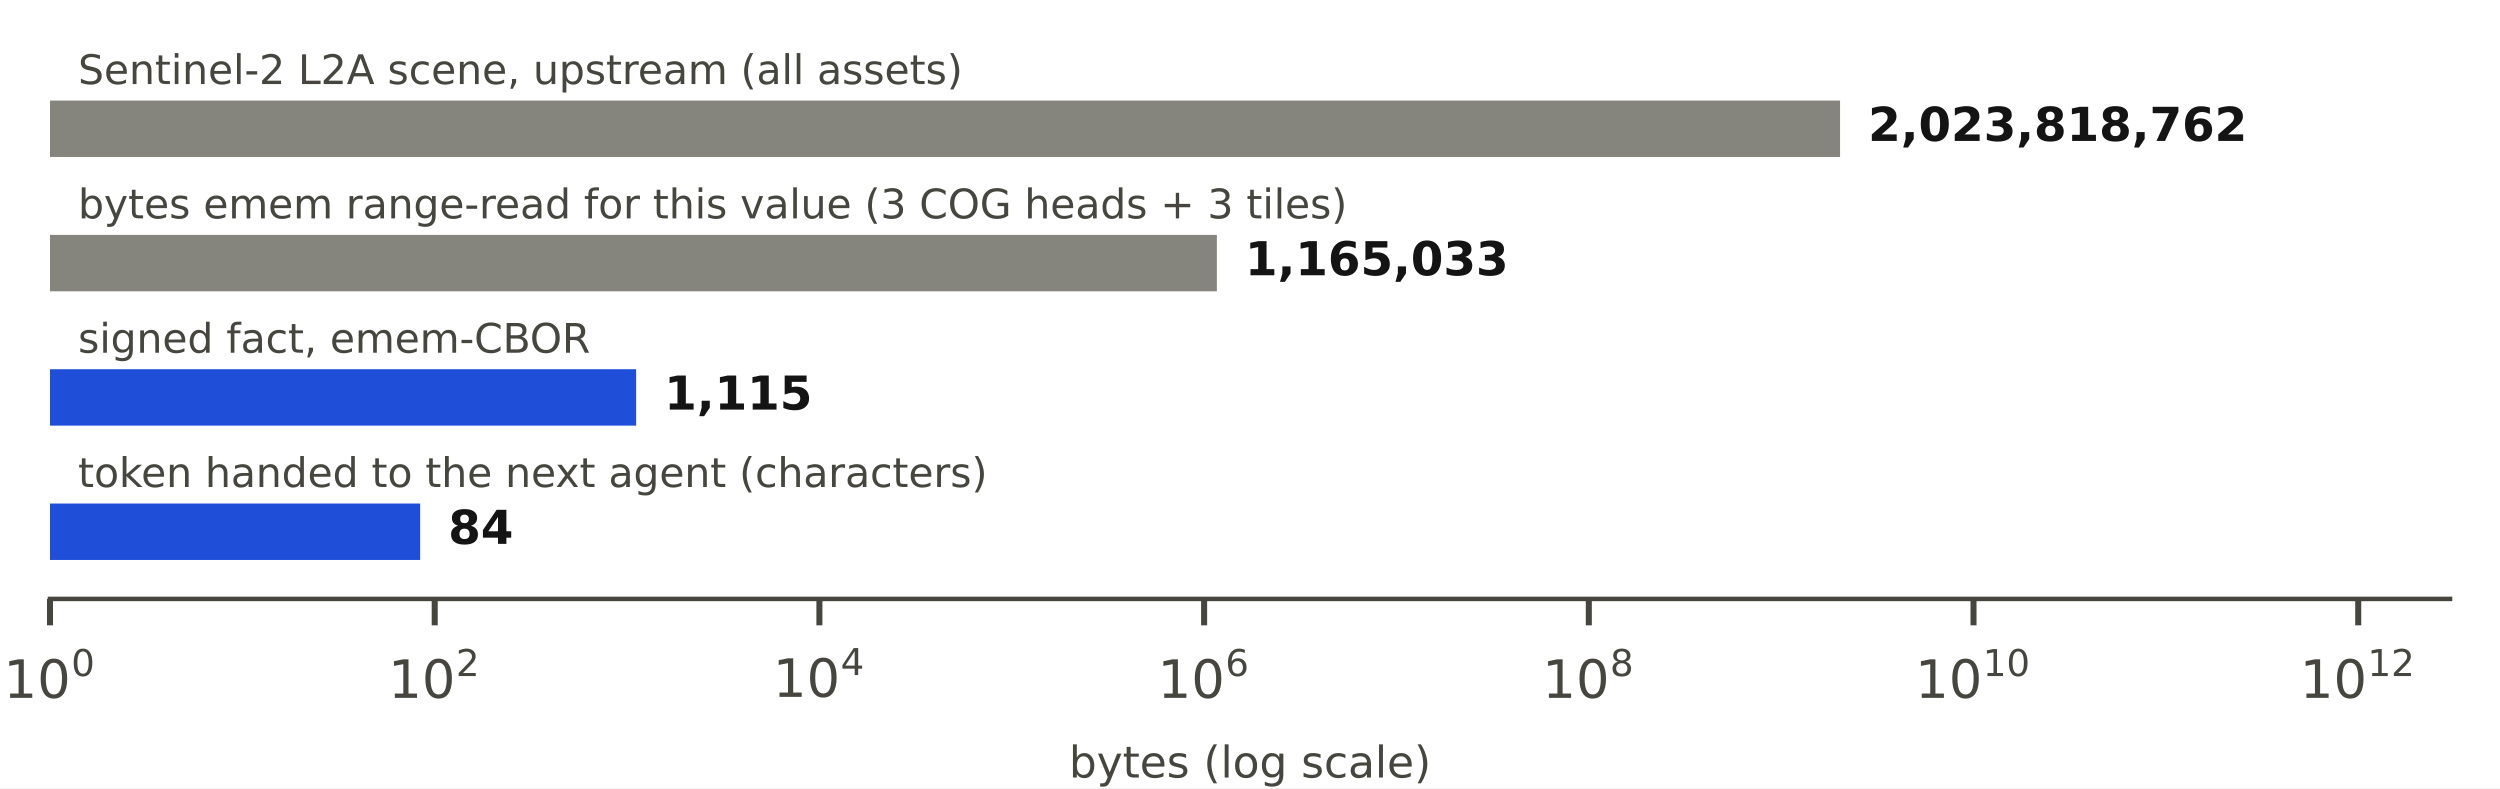
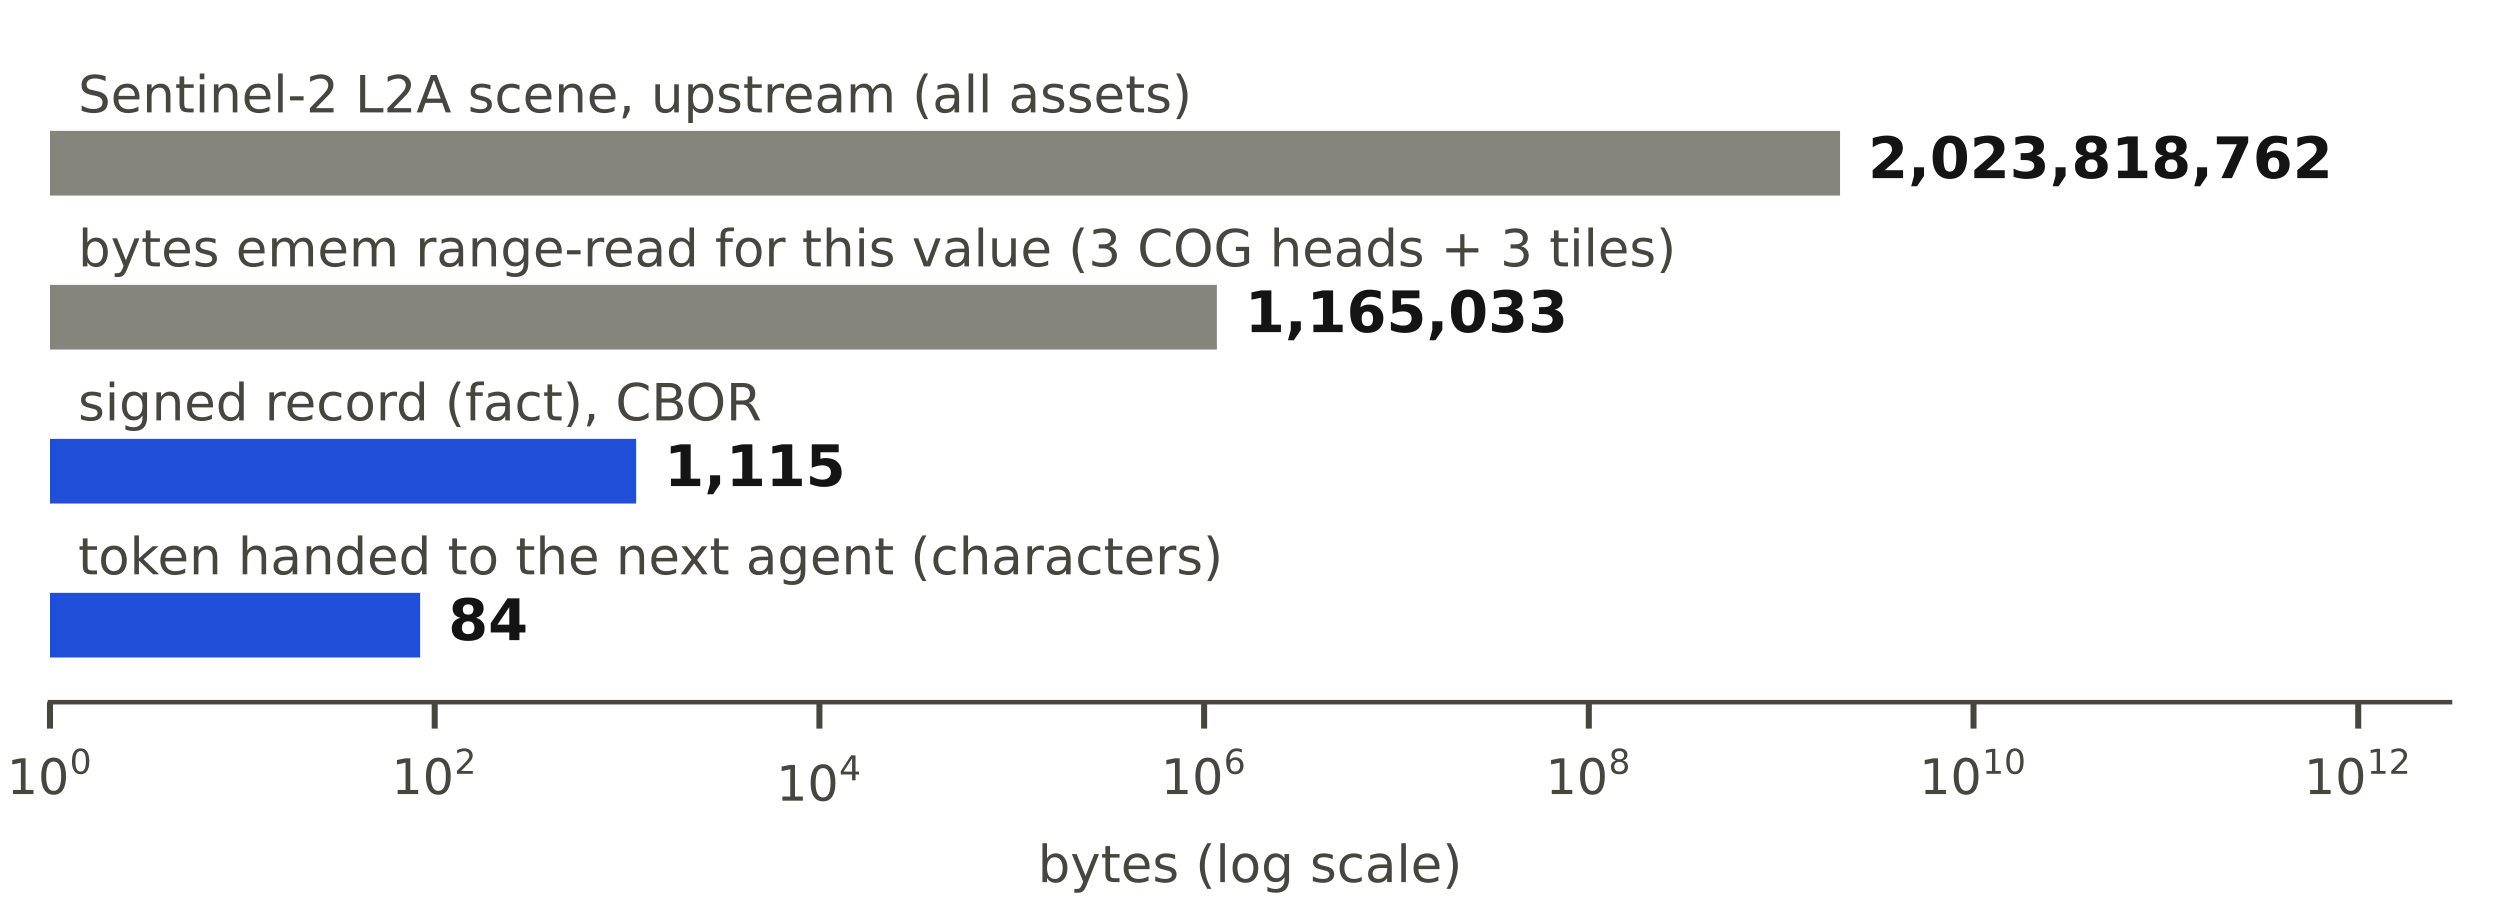
- <svg xmlns="http://www.w3.org/2000/svg" xmlns:xlink="http://www.w3.org/1999/xlink" width="331.2pt" height="104.4pt" viewBox="0 0 331.2 104.4" version="1.1">
+ <svg xmlns="http://www.w3.org/2000/svg" xmlns:xlink="http://www.w3.org/1999/xlink" width="331.2pt" height="122.4pt" viewBox="0 0 331.2 122.4" version="1.1">
  <defs>
    <style type="text/css">*{stroke-linejoin: round; stroke-linecap: butt}</style>
  </defs>
  <g id="figure_1">
    <g id="patch_1">
-       <path d="M 0 104.4  L 331.2 104.4  L 331.2 0  L 0 0  z " style="fill: #ffffff" />
+       <path d="M 0 122.4  L 331.2 122.4  L 331.2 0  L 0 0  z " style="fill: #ffffff" />
    </g>
    <g id="axes_1">
      <g id="patch_2">
-         <path d="M 6.624 79.344  L 324.576 79.344  L 324.576 1.044  L 6.624 1.044  z " style="fill: #ffffff" />
+         <path d="M 6.624 93.024  L 324.576 93.024  L 324.576 1.224  L 6.624 1.224  z " style="fill: #ffffff" />
      </g>
      <g id="patch_3">
-         <path d="M -25476.177 13.323  L 243.771 13.323  L 243.771 20.797  L -25476.177 20.797  z " clip-path="url(#pbbe398097e)" style="fill: #85857e" />
+         <path d="M -25476.177 17.34  L 243.771 17.34  L 243.771 25.908  L -25476.177 25.908  z " clip-path="url(#p5b248e591b)" style="fill: #85857e" />
      </g>
      <g id="patch_4">
-         <path d="M -25476.177 31.118  L 161.211 31.118  L 161.211 38.592  L -25476.177 38.592  z " clip-path="url(#pbbe398097e)" style="fill: #85857e" />
+         <path d="M -25476.177 37.74  L 161.211 37.74  L 161.211 46.308  L -25476.177 46.308  z " clip-path="url(#p5b248e591b)" style="fill: #85857e" />
      </g>
      <g id="patch_5">
-         <path d="M -25476.177 48.914  L 84.277 48.914  L 84.277 56.388  L -25476.177 56.388  z " clip-path="url(#pbbe398097e)" style="fill: #1f4fd8" />
+         <path d="M -25476.177 58.14  L 84.277 58.14  L 84.277 66.708  L -25476.177 66.708  z " clip-path="url(#p5b248e591b)" style="fill: #1f4fd8" />
      </g>
      <g id="patch_6">
-         <path d="M -25476.177 66.709  L 55.66 66.709  L 55.66 74.183  L -25476.177 74.183  z " clip-path="url(#pbbe398097e)" style="fill: #1f4fd8" />
+         <path d="M -25476.177 78.54  L 55.66 78.54  L 55.66 87.108  L -25476.177 87.108  z " clip-path="url(#p5b248e591b)" style="fill: #1f4fd8" />
      </g>
      <g id="matplotlib.axis_1">
        <g id="xtick_1">
          <g id="line2d_1">
            <defs>
-               <path id="ma1e7394674" d="M 0 0  L 0 3.5  " style="stroke: #46463f; stroke-width: 0.8" />
+               <path id="md220f959b7" d="M 0 0  L 0 3.5  " style="stroke: #46463f; stroke-width: 0.8" />
            </defs>
            <g>
-               <use xlink:href="#ma1e7394674" x="6.624" y="79.344" style="fill: #46463f; stroke: #46463f; stroke-width: 0.8" />
+               <use xlink:href="#md220f959b7" x="6.624" y="93.024" style="fill: #46463f; stroke: #46463f; stroke-width: 0.8" />
            </g>
          </g>
          <g id="text_1">
-             <g style="fill: #46463f" transform="translate(0.464 92.924)">
+             <g style="fill: #46463f" transform="translate(0.904 106.134)">
              <text>
-                 <tspan x="0" y="-0.467" style="font-size: 7px; font-family: 'DejaVu Sans'; fill: #46463f">1</tspan>
-                 <tspan x="4.454" y="-0.467" style="font-size: 7px; font-family: 'DejaVu Sans'; fill: #46463f">0</tspan>
-                 <tspan x="8.974" y="-3.358" style="font-size: 4.9px; font-family: 'DejaVu Sans'; fill: #46463f">0</tspan>
+                 <tspan x="0" y="-0.936" style="font-size: 6.5px; font-family: 'DejaVu Sans'; fill: #46463f">1</tspan>
+                 <tspan x="4.135" y="-0.936" style="font-size: 6.5px; font-family: 'DejaVu Sans'; fill: #46463f">0</tspan>
+                 <tspan x="8.333" y="-3.62" style="font-size: 4.55px; font-family: 'DejaVu Sans'; fill: #46463f">0</tspan>
              </text>
            </g>
          </g>
        </g>
        <g id="xtick_2">
          <g id="line2d_2">
            <g>
-               <use xlink:href="#ma1e7394674" x="57.59" y="79.344" style="fill: #46463f; stroke: #46463f; stroke-width: 0.8" />
+               <use xlink:href="#md220f959b7" x="57.59" y="93.024" style="fill: #46463f; stroke: #46463f; stroke-width: 0.8" />
            </g>
          </g>
          <g id="text_2">
-             <g style="fill: #46463f" transform="translate(51.4296 92.924)">
+             <g style="fill: #46463f" transform="translate(51.8696 106.134)">
              <text>
-                 <tspan x="0" y="-0.467" style="font-size: 7px; font-family: 'DejaVu Sans'; fill: #46463f">1</tspan>
-                 <tspan x="4.454" y="-0.467" style="font-size: 7px; font-family: 'DejaVu Sans'; fill: #46463f">0</tspan>
-                 <tspan x="8.974" y="-3.358" style="font-size: 4.9px; font-family: 'DejaVu Sans'; fill: #46463f">2</tspan>
+                 <tspan x="0" y="-0.936" style="font-size: 6.5px; font-family: 'DejaVu Sans'; fill: #46463f">1</tspan>
+                 <tspan x="4.135" y="-0.936" style="font-size: 6.5px; font-family: 'DejaVu Sans'; fill: #46463f">0</tspan>
+                 <tspan x="8.333" y="-3.62" style="font-size: 4.55px; font-family: 'DejaVu Sans'; fill: #46463f">2</tspan>
              </text>
            </g>
          </g>
        </g>
        <g id="xtick_3">
          <g id="line2d_3">
            <g>
-               <use xlink:href="#ma1e7394674" x="108.555" y="79.344" style="fill: #46463f; stroke: #46463f; stroke-width: 0.8" />
+               <use xlink:href="#md220f959b7" x="108.555" y="93.024" style="fill: #46463f; stroke: #46463f; stroke-width: 0.8" />
            </g>
          </g>
          <g id="text_3">
-             <g style="fill: #46463f" transform="translate(102.3952 92.854)">
+             <g style="fill: #46463f" transform="translate(102.8352 106.069)">
              <text>
-                 <tspan x="0" y="-0.532" style="font-size: 7px; font-family: 'DejaVu Sans'; fill: #46463f">1</tspan>
-                 <tspan x="4.454" y="-0.532" style="font-size: 7px; font-family: 'DejaVu Sans'; fill: #46463f">0</tspan>
-                 <tspan x="8.974" y="-3.423" style="font-size: 4.9px; font-family: 'DejaVu Sans'; fill: #46463f">4</tspan>
+                 <tspan x="0" y="-0.001" style="font-size: 6.5px; font-family: 'DejaVu Sans'; fill: #46463f">1</tspan>
+                 <tspan x="4.135" y="-0.001" style="font-size: 6.5px; font-family: 'DejaVu Sans'; fill: #46463f">0</tspan>
+                 <tspan x="8.333" y="-2.686" style="font-size: 4.55px; font-family: 'DejaVu Sans'; fill: #46463f">4</tspan>
              </text>
            </g>
          </g>
        </g>
        <g id="xtick_4">
          <g id="line2d_4">
            <g>
-               <use xlink:href="#ma1e7394674" x="159.521" y="79.344" style="fill: #46463f; stroke: #46463f; stroke-width: 0.8" />
+               <use xlink:href="#md220f959b7" x="159.521" y="93.024" style="fill: #46463f; stroke: #46463f; stroke-width: 0.8" />
            </g>
          </g>
          <g id="text_4">
-             <g style="fill: #46463f" transform="translate(153.3608 92.924)">
+             <g style="fill: #46463f" transform="translate(153.8008 106.134)">
              <text>
-                 <tspan x="0" y="-0.467" style="font-size: 7px; font-family: 'DejaVu Sans'; fill: #46463f">1</tspan>
-                 <tspan x="4.454" y="-0.467" style="font-size: 7px; font-family: 'DejaVu Sans'; fill: #46463f">0</tspan>
-                 <tspan x="8.974" y="-3.358" style="font-size: 4.9px; font-family: 'DejaVu Sans'; fill: #46463f">6</tspan>
+                 <tspan x="0" y="-0.936" style="font-size: 6.5px; font-family: 'DejaVu Sans'; fill: #46463f">1</tspan>
+                 <tspan x="4.135" y="-0.936" style="font-size: 6.5px; font-family: 'DejaVu Sans'; fill: #46463f">0</tspan>
+                 <tspan x="8.333" y="-3.62" style="font-size: 4.55px; font-family: 'DejaVu Sans'; fill: #46463f">6</tspan>
              </text>
            </g>
          </g>
        </g>
        <g id="xtick_5">
          <g id="line2d_5">
            <g>
-               <use xlink:href="#ma1e7394674" x="210.486" y="79.344" style="fill: #46463f; stroke: #46463f; stroke-width: 0.8" />
+               <use xlink:href="#md220f959b7" x="210.486" y="93.024" style="fill: #46463f; stroke: #46463f; stroke-width: 0.8" />
            </g>
          </g>
          <g id="text_5">
-             <g style="fill: #46463f" transform="translate(204.3264 92.924)">
+             <g style="fill: #46463f" transform="translate(204.7664 106.134)">
              <text>
-                 <tspan x="0" y="-0.467" style="font-size: 7px; font-family: 'DejaVu Sans'; fill: #46463f">1</tspan>
-                 <tspan x="4.454" y="-0.467" style="font-size: 7px; font-family: 'DejaVu Sans'; fill: #46463f">0</tspan>
-                 <tspan x="8.974" y="-3.358" style="font-size: 4.9px; font-family: 'DejaVu Sans'; fill: #46463f">8</tspan>
+                 <tspan x="0" y="-0.936" style="font-size: 6.5px; font-family: 'DejaVu Sans'; fill: #46463f">1</tspan>
+                 <tspan x="4.135" y="-0.936" style="font-size: 6.5px; font-family: 'DejaVu Sans'; fill: #46463f">0</tspan>
+                 <tspan x="8.333" y="-3.62" style="font-size: 4.55px; font-family: 'DejaVu Sans'; fill: #46463f">8</tspan>
              </text>
            </g>
          </g>
        </g>
        <g id="xtick_6">
          <g id="line2d_6">
            <g>
-               <use xlink:href="#ma1e7394674" x="261.452" y="79.344" style="fill: #46463f; stroke: #46463f; stroke-width: 0.8" />
+               <use xlink:href="#md220f959b7" x="261.452" y="93.024" style="fill: #46463f; stroke: #46463f; stroke-width: 0.8" />
            </g>
          </g>
          <g id="text_6">
-             <g style="fill: #46463f" transform="translate(253.717 92.924)">
+             <g style="fill: #46463f" transform="translate(254.2695 106.134)">
              <text>
-                 <tspan x="0" y="-0.467" style="font-size: 7px; font-family: 'DejaVu Sans'; fill: #46463f">1</tspan>
-                 <tspan x="4.454" y="-0.467" style="font-size: 7px; font-family: 'DejaVu Sans'; fill: #46463f">0</tspan>
-                 <tspan x="8.974" y="-3.358" style="font-size: 4.9px; font-family: 'DejaVu Sans'; fill: #46463f">1</tspan>
-                 <tspan x="12.092" y="-3.358" style="font-size: 4.9px; font-family: 'DejaVu Sans'; fill: #46463f">0</tspan>
+                 <tspan x="0" y="-0.936" style="font-size: 6.5px; font-family: 'DejaVu Sans'; fill: #46463f">1</tspan>
+                 <tspan x="4.135" y="-0.936" style="font-size: 6.5px; font-family: 'DejaVu Sans'; fill: #46463f">0</tspan>
+                 <tspan x="8.333" y="-3.62" style="font-size: 4.55px; font-family: 'DejaVu Sans'; fill: #46463f">1</tspan>
+                 <tspan x="11.228" y="-3.62" style="font-size: 4.55px; font-family: 'DejaVu Sans'; fill: #46463f">0</tspan>
              </text>
            </g>
          </g>
        </g>
        <g id="xtick_7">
          <g id="line2d_7">
            <g>
-               <use xlink:href="#ma1e7394674" x="312.418" y="79.344" style="fill: #46463f; stroke: #46463f; stroke-width: 0.8" />
+               <use xlink:href="#md220f959b7" x="312.418" y="93.024" style="fill: #46463f; stroke: #46463f; stroke-width: 0.8" />
            </g>
          </g>
          <g id="text_7">
-             <g style="fill: #46463f" transform="translate(304.6826 92.924)">
+             <g style="fill: #46463f" transform="translate(305.2351 106.134)">
              <text>
-                 <tspan x="0" y="-0.467" style="font-size: 7px; font-family: 'DejaVu Sans'; fill: #46463f">1</tspan>
-                 <tspan x="4.454" y="-0.467" style="font-size: 7px; font-family: 'DejaVu Sans'; fill: #46463f">0</tspan>
-                 <tspan x="8.974" y="-3.358" style="font-size: 4.9px; font-family: 'DejaVu Sans'; fill: #46463f">1</tspan>
-                 <tspan x="12.092" y="-3.358" style="font-size: 4.9px; font-family: 'DejaVu Sans'; fill: #46463f">2</tspan>
+                 <tspan x="0" y="-0.936" style="font-size: 6.5px; font-family: 'DejaVu Sans'; fill: #46463f">1</tspan>
+                 <tspan x="4.135" y="-0.936" style="font-size: 6.5px; font-family: 'DejaVu Sans'; fill: #46463f">0</tspan>
+                 <tspan x="8.333" y="-3.62" style="font-size: 4.55px; font-family: 'DejaVu Sans'; fill: #46463f">1</tspan>
+                 <tspan x="11.228" y="-3.62" style="font-size: 4.55px; font-family: 'DejaVu Sans'; fill: #46463f">2</tspan>
              </text>
            </g>
          </g>
        </g>
        <g id="text_8">
-           <text style="font-size: 5.8px; font-family: 'DejaVu Sans'; text-anchor: middle; fill: #46463f" x="165.6" y="103.013" transform="rotate(-0 165.6 103.0127)">bytes (log scale)</text>
+           <text style="font-size: 6.8px; font-family: 'DejaVu Sans'; text-anchor: middle; fill: #46463f" x="165.6" y="116.862" transform="rotate(-0 165.6 116.8625)">bytes (log scale)</text>
        </g>
      </g>
      <g id="matplotlib.axis_2" />
      <g id="patch_7">
-         <path d="M 6.624 79.344  L 324.576 79.344  " style="fill: none; stroke: #46463f; stroke-width: 0.6; stroke-linejoin: miter; stroke-linecap: square" />
+         <path d="M 6.624 93.024  L 324.576 93.024  " style="fill: none; stroke: #46463f; stroke-width: 0.6; stroke-linejoin: miter; stroke-linecap: square" />
      </g>
      <g id="text_9">
-         <text style="font-weight: 700; font-size: 6.2px; font-family: 'DejaVu Sans'; text-anchor: start; fill: #141414" x="247.495" y="18.67" transform="rotate(-0 247.4951 18.67046)">2,023,818,762</text>
+         <text style="font-weight: 700; font-size: 7.6px; font-family: 'DejaVu Sans'; text-anchor: start; fill: #141414" x="247.495" y="23.598" transform="rotate(-0 247.4951 23.59822)">2,023,818,762</text>
      </g>
      <g id="text_10">
-         <text style="font-size: 5.4px; font-family: 'DejaVu Sans'; text-anchor: start; fill: #46463f" x="10.348" y="11.136" transform="rotate(-0 10.34775 11.13583)">Sentinel-2 L2A scene, upstream (all assets)</text>
+         <text style="font-size: 6.8px; font-family: 'DejaVu Sans'; text-anchor: start; fill: #46463f" x="10.348" y="14.89" transform="rotate(-0 10.34775 14.89041)">Sentinel-2 L2A scene, upstream (all assets)</text>
      </g>
      <g id="text_11">
-         <text style="font-weight: 700; font-size: 6.2px; font-family: 'DejaVu Sans'; text-anchor: start; fill: #141414" x="164.935" y="36.466" transform="rotate(-0 164.935 36.46591)">1,165,033</text>
+         <text style="font-weight: 700; font-size: 7.6px; font-family: 'DejaVu Sans'; text-anchor: start; fill: #141414" x="164.935" y="43.998" transform="rotate(-0 164.935 43.99822)">1,165,033</text>
      </g>
      <g id="text_12">
-         <text style="font-size: 5.4px; font-family: 'DejaVu Sans'; text-anchor: start; fill: #46463f" x="10.348" y="28.931" transform="rotate(-0 10.34775 28.93128)">bytes emem range-read for this value (3 COG heads + 3 tiles)</text>
+         <text style="font-size: 6.8px; font-family: 'DejaVu Sans'; text-anchor: start; fill: #46463f" x="10.348" y="35.29" transform="rotate(-0 10.34775 35.29041)">bytes emem range-read for this value (3 COG heads + 3 tiles)</text>
      </g>
      <g id="text_13">
-         <text style="font-weight: 700; font-size: 6.2px; font-family: 'DejaVu Sans'; text-anchor: start; fill: #141414" x="88.001" y="54.261" transform="rotate(-0 88.00085 54.26136)">1,115</text>
+         <text style="font-weight: 700; font-size: 7.6px; font-family: 'DejaVu Sans'; text-anchor: start; fill: #141414" x="88.001" y="64.398" transform="rotate(-0 88.00085 64.39822)">1,115</text>
      </g>
      <g id="text_14">
-         <text style="font-size: 5.4px; font-family: 'DejaVu Sans'; text-anchor: start; fill: #46463f" x="10.348" y="46.727" transform="rotate(-0 10.34775 46.72673)">signed fact, emem-CBOR</text>
+         <text style="font-size: 6.8px; font-family: 'DejaVu Sans'; text-anchor: start; fill: #46463f" x="10.348" y="55.69" transform="rotate(-0 10.34775 55.69041)">signed record (fact), CBOR</text>
      </g>
      <g id="text_15">
-         <text style="font-weight: 700; font-size: 6.2px; font-family: 'DejaVu Sans'; text-anchor: start; fill: #141414" x="59.384" y="72.057" transform="rotate(-0 59.38378 72.05682)">84</text>
+         <text style="font-weight: 700; font-size: 7.6px; font-family: 'DejaVu Sans'; text-anchor: start; fill: #141414" x="59.384" y="84.798" transform="rotate(-0 59.38378 84.79822)">84</text>
      </g>
      <g id="text_16">
-         <text style="font-size: 5.4px; font-family: 'DejaVu Sans'; text-anchor: start; fill: #46463f" x="10.348" y="64.522" transform="rotate(-0 10.34775 64.52219)">token handed to the next agent (characters)</text>
+         <text style="font-size: 6.8px; font-family: 'DejaVu Sans'; text-anchor: start; fill: #46463f" x="10.348" y="76.09" transform="rotate(-0 10.34775 76.09041)">token handed to the next agent (characters)</text>
      </g>
    </g>
  </g>
  <defs>
-     <clipPath id="pbbe398097e">
-       <rect x="6.624" y="1.044" width="317.952" height="78.3" />
+     <clipPath id="p5b248e591b">
+       <rect x="6.624" y="1.224" width="317.952" height="91.8" />
    </clipPath>
  </defs>
</svg>
